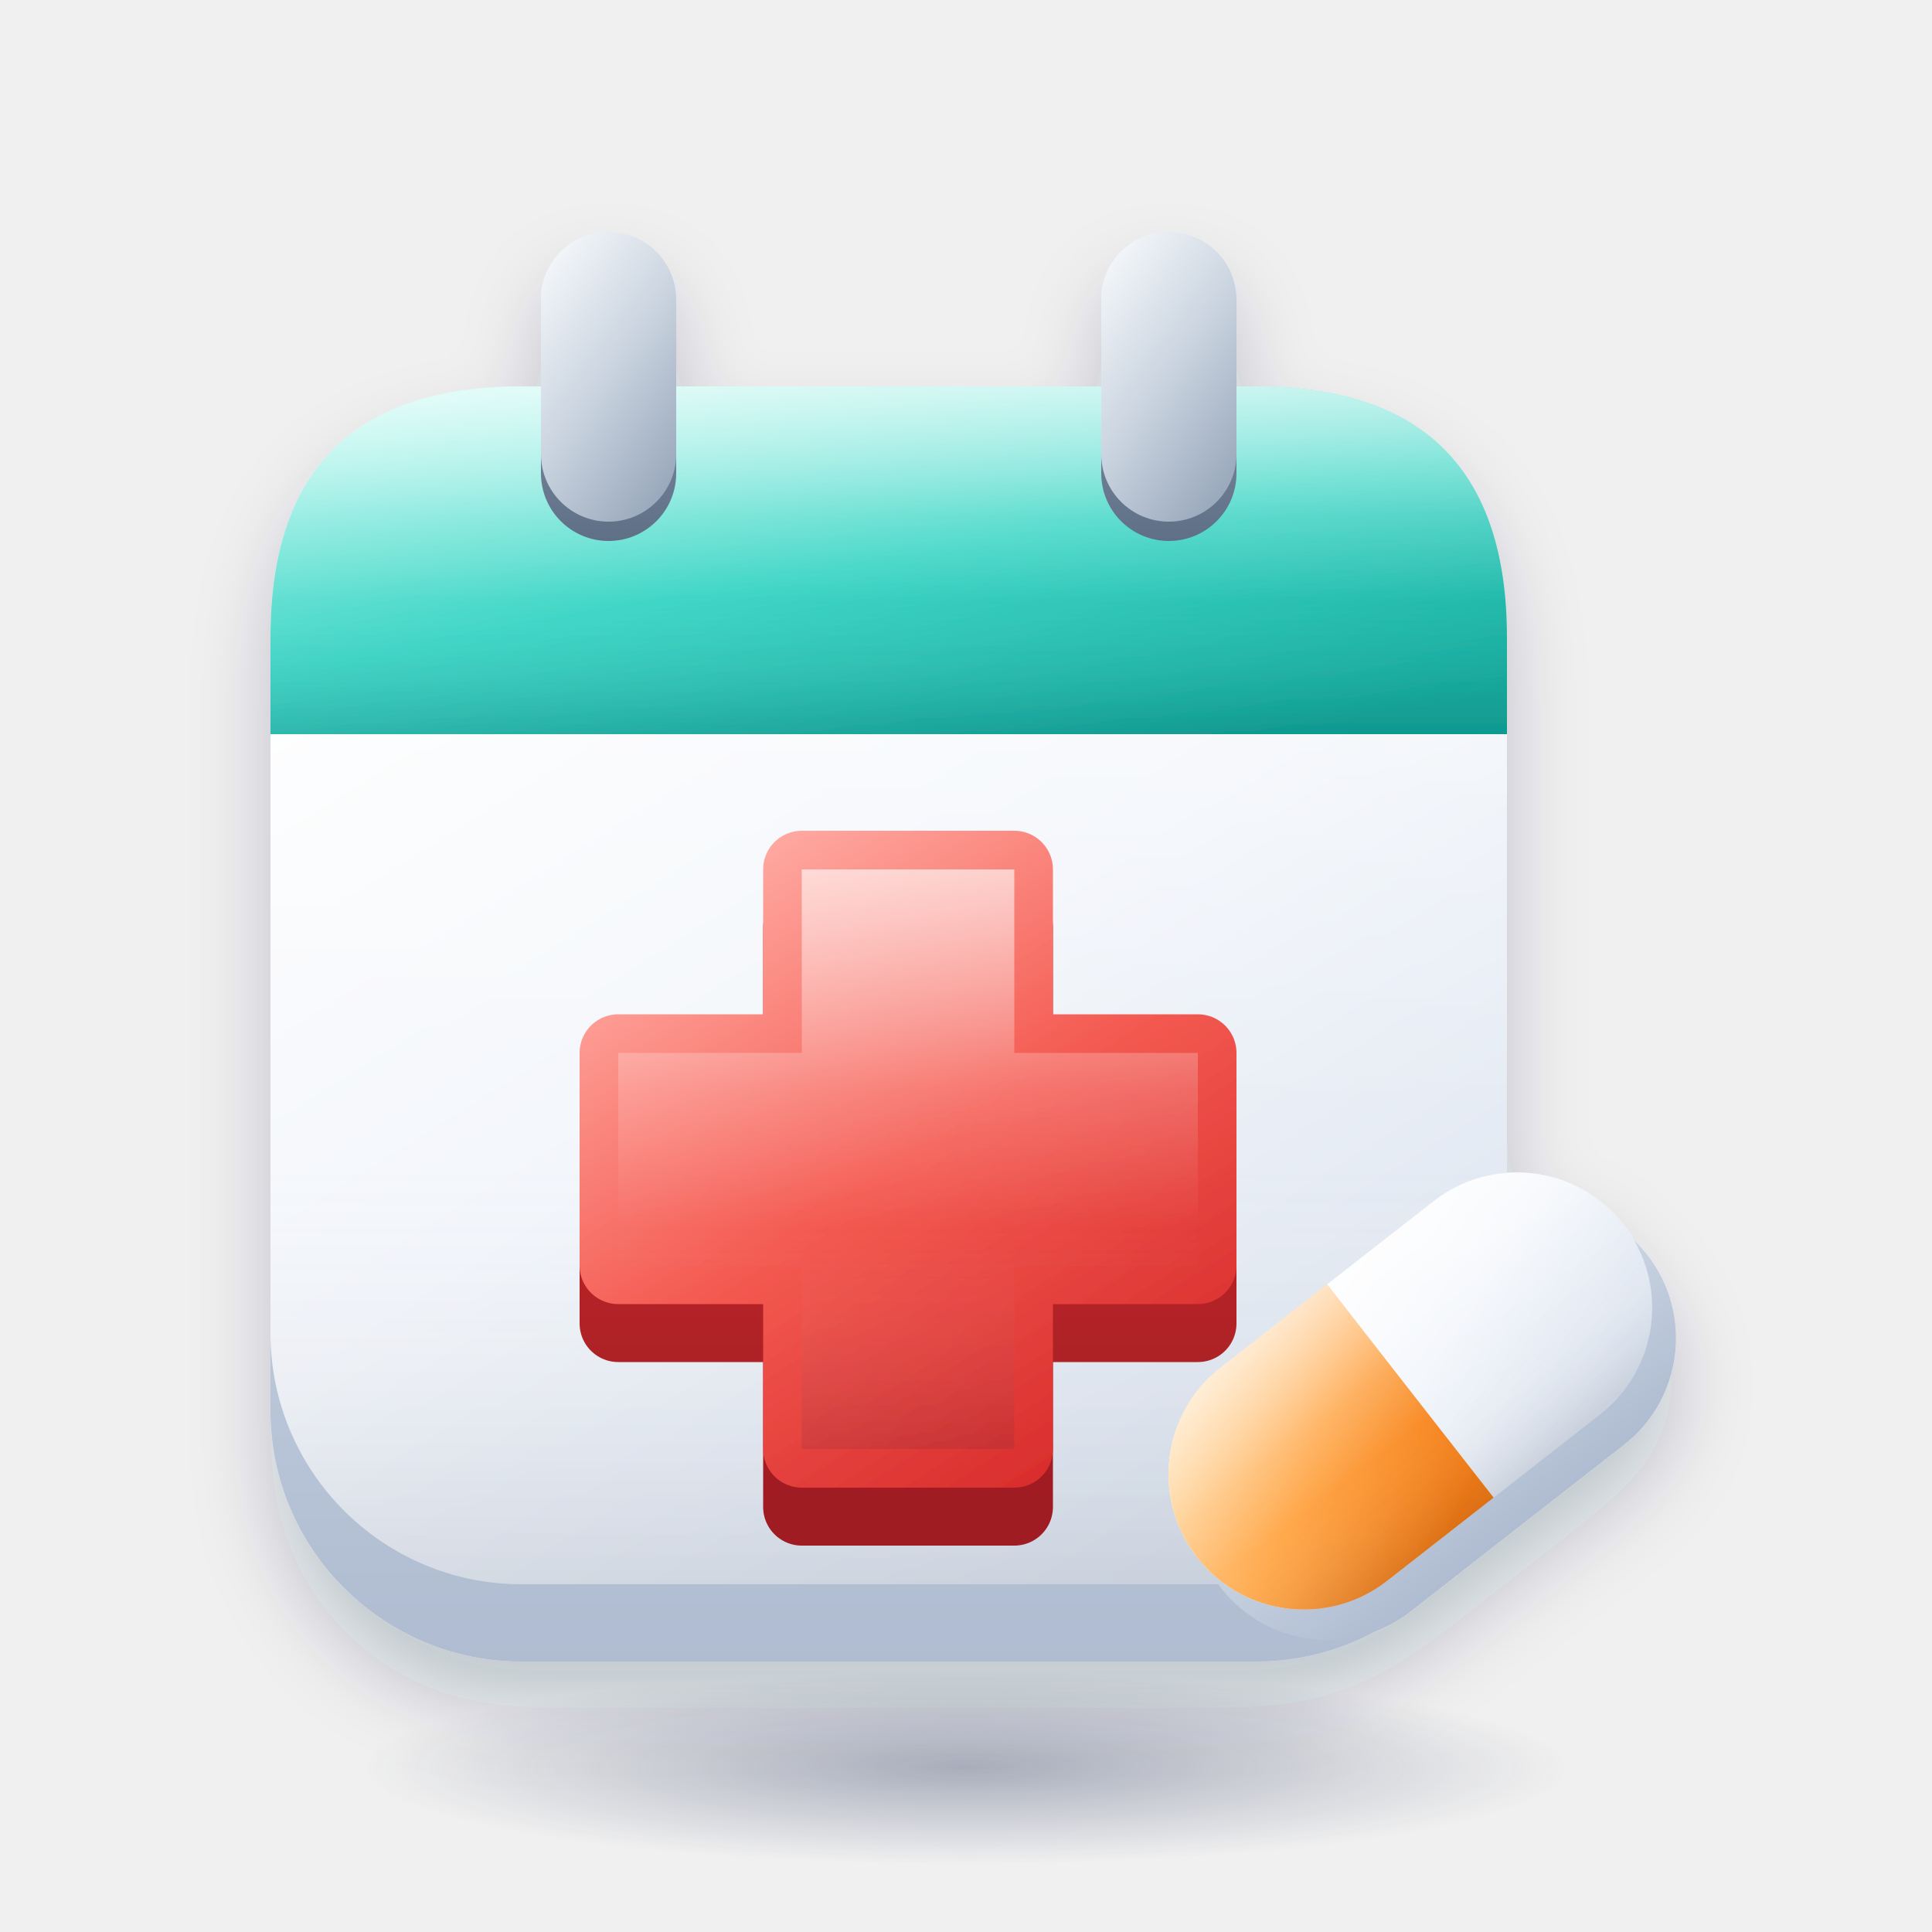
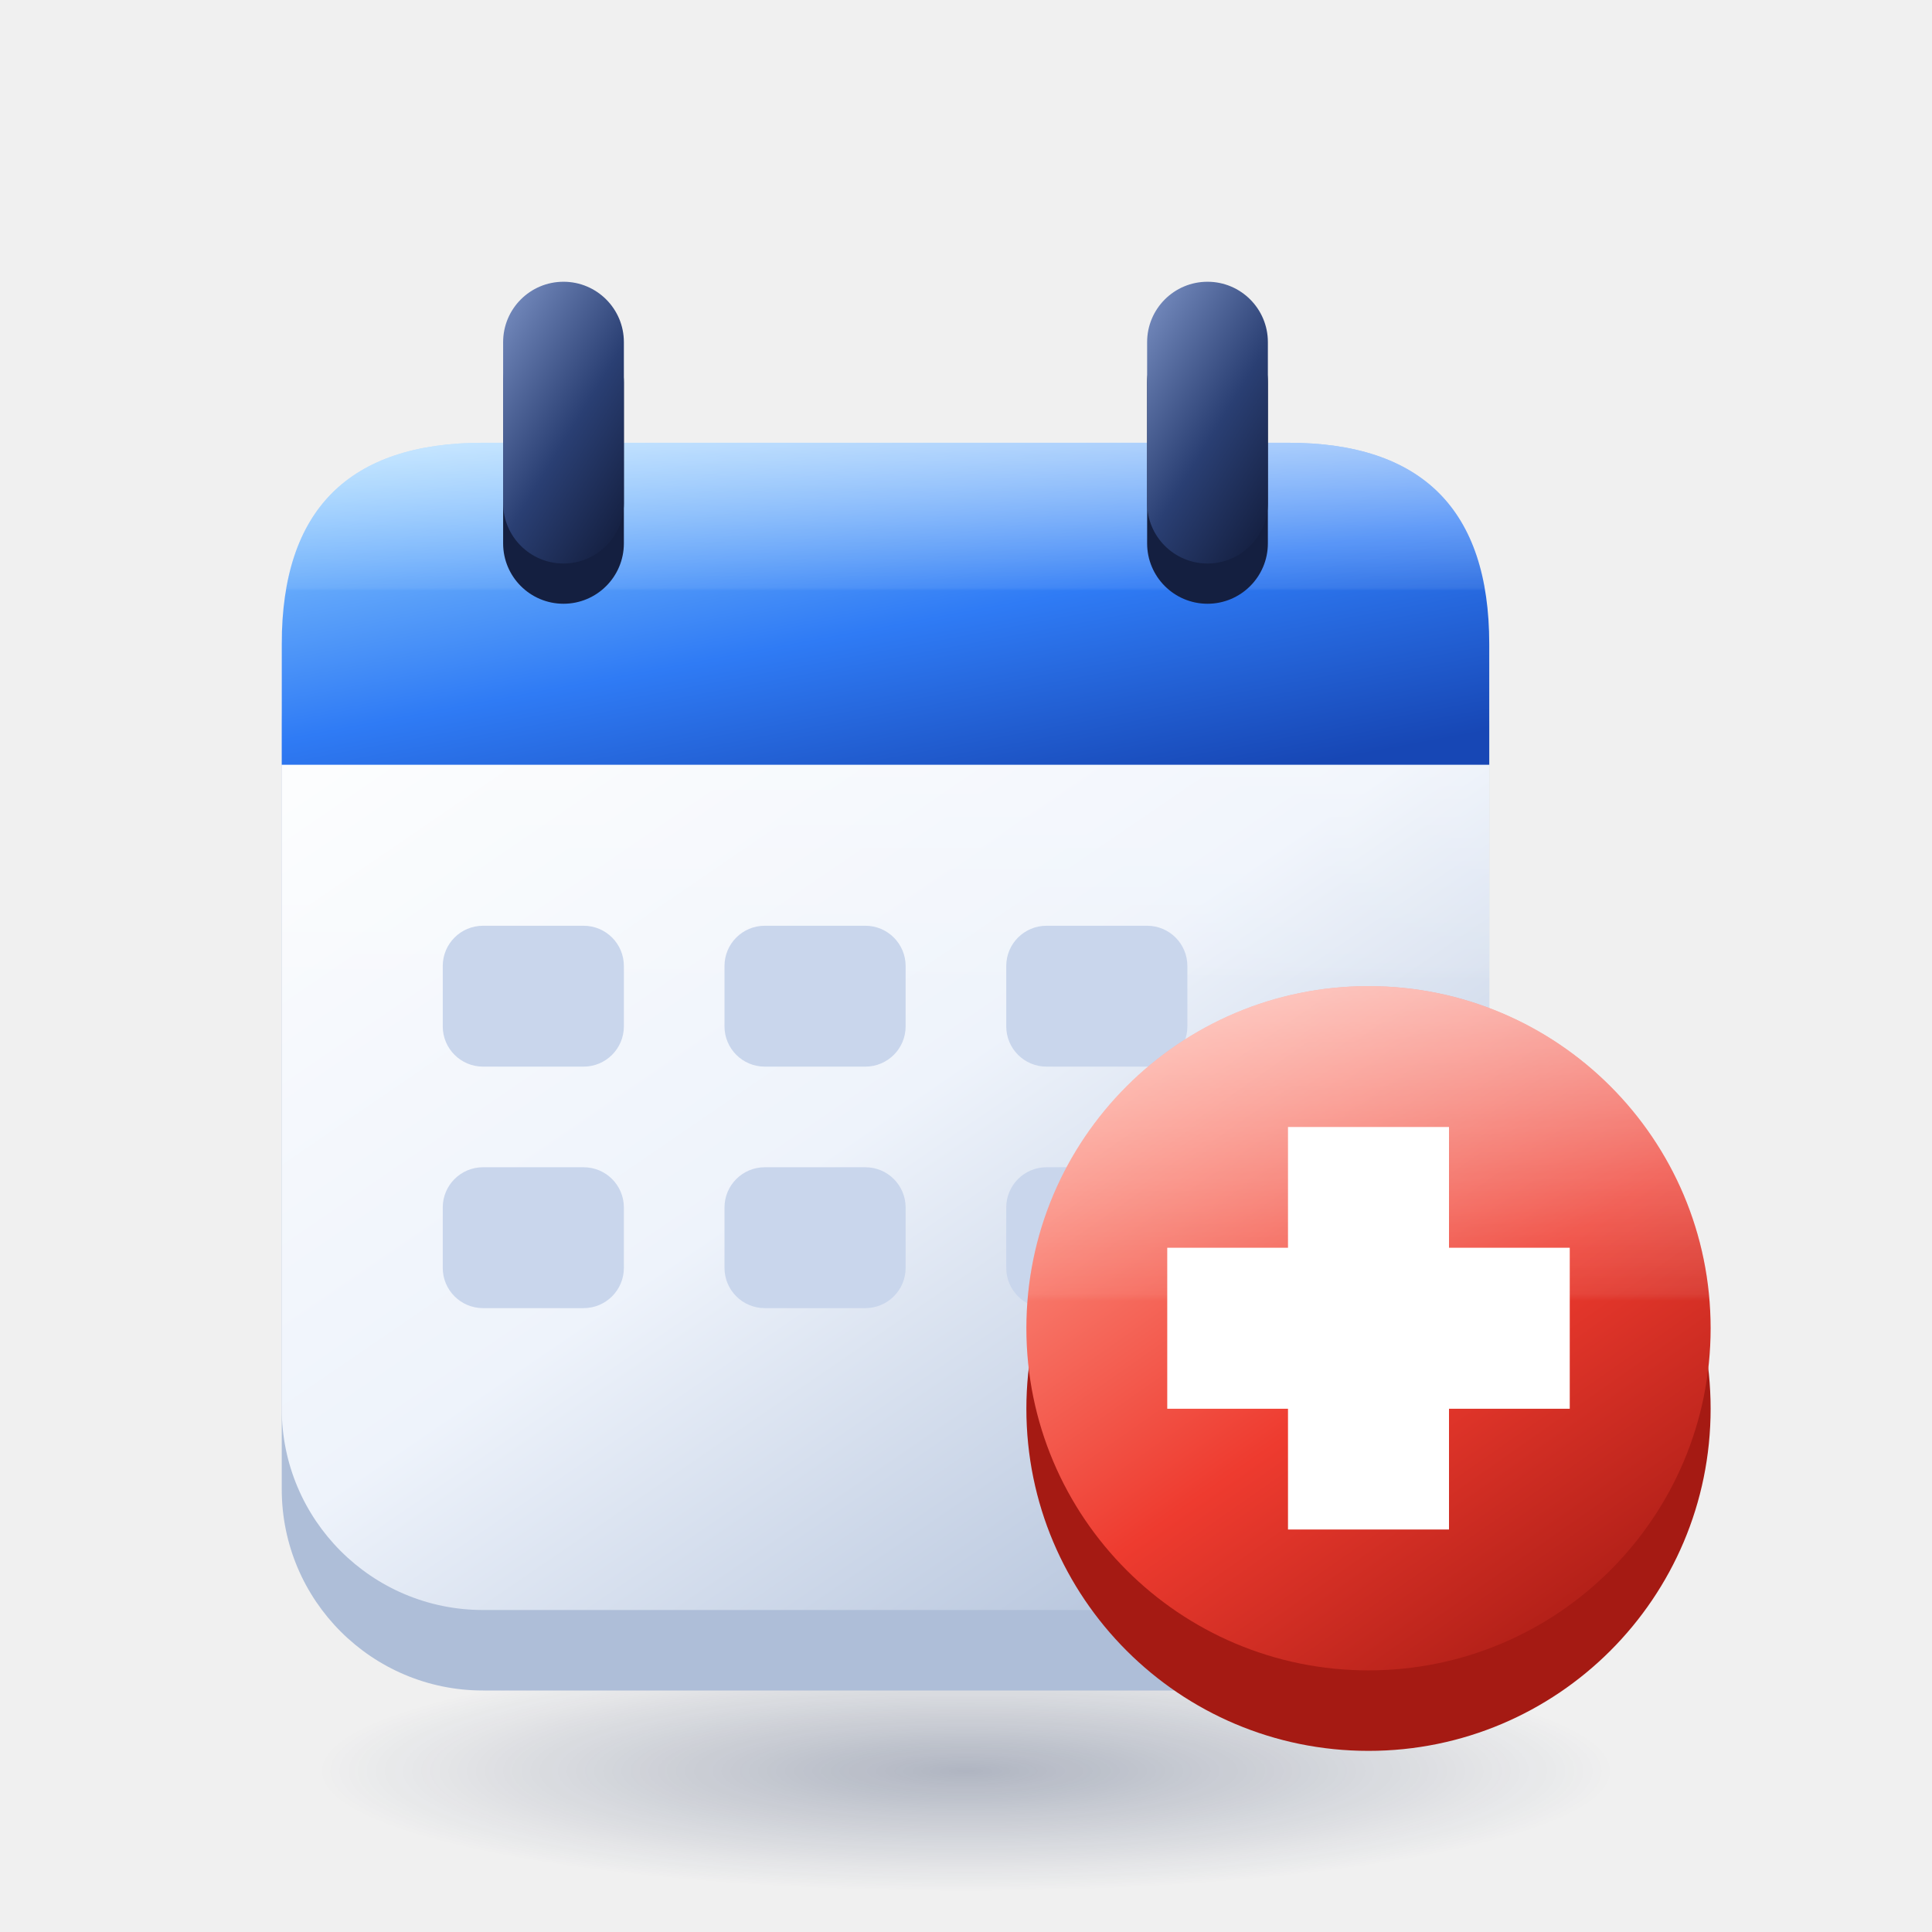
- <svg xmlns="http://www.w3.org/2000/svg" viewBox="0 0 100 100" width="100" height="100">
+ <svg xmlns="http://www.w3.org/2000/svg" viewBox="0 0 96 96" width="96" height="96">
  <defs>
-     <linearGradient id="red" x1=".18" y1="0" x2=".82" y2="1">
-       <stop offset="0" stop-color="#FFA9A1" />
-       <stop offset=".5" stop-color="#F45B52" />
-       <stop offset="1" stop-color="#D92D2D" />
+     <linearGradient id="gloss" x1="0" y1="0" x2="0" y2="1">
+       <stop offset="0" stop-color="#fff" stop-opacity="0.55" />
+       <stop offset="0.45" stop-color="#fff" stop-opacity="0.08" />
+       <stop offset="0.46" stop-color="#fff" stop-opacity="0" />
    </linearGradient>
-     <linearGradient id="redS" x1="0" y1="0" x2="0" y2="1">
-       <stop offset="0" stop-color="#D92D2D" />
-       <stop offset="1" stop-color="#9E1B22" />
+     <radialGradient id="shadow" cx="0.5" cy="0.5" r="0.5">
+       <stop offset="0" stop-color="#0B1E4A" stop-opacity="0.28" />
+       <stop offset="1" stop-color="#0B1E4A" stop-opacity="0" />
+     </radialGradient>
+     <linearGradient id="g1" x1="0.15" y1="0" x2="0.85" y2="1">
+       <stop offset="0" stop-color="#FFFFFF" />
+       <stop offset="0.55" stop-color="#EEF3FB" />
+       <stop offset="1" stop-color="#AEBED8" />
    </linearGradient>
-     <linearGradient id="orange" x1=".18" y1="0" x2=".82" y2="1">
-       <stop offset="0" stop-color="#FFDDA8" />
-       <stop offset=".5" stop-color="#FFA94D" />
-       <stop offset="1" stop-color="#F47A12" />
+     <linearGradient id="g2" x1="0.15" y1="0" x2="0.85" y2="1">
+       <stop offset="0" stop-color="#8CCBFF" />
+       <stop offset="0.55" stop-color="#2F7BF5" />
+       <stop offset="1" stop-color="#1747B5" />
    </linearGradient>
-     <linearGradient id="teal" x1=".18" y1="0" x2=".82" y2="1">
-       <stop offset="0" stop-color="#B5F6EE" />
-       <stop offset=".5" stop-color="#3FD6C6" />
-       <stop offset="1" stop-color="#10A89A" />
+     <linearGradient id="g3" x1="0.15" y1="0" x2="0.85" y2="1">
+       <stop offset="0" stop-color="#7389BC" />
+       <stop offset="0.55" stop-color="#2A3F73" />
+       <stop offset="1" stop-color="#141F40" />
    </linearGradient>
-     <linearGradient id="white" x1=".18" y1="0" x2=".82" y2="1">
-       <stop offset="0" stop-color="#FFFFFF" />
-       <stop offset=".5" stop-color="#F3F6FB" />
-       <stop offset="1" stop-color="#DCE4EF" />
+     <linearGradient id="g4" x1="0.15" y1="0" x2="0.85" y2="1">
+       <stop offset="0" stop-color="#7389BC" />
+       <stop offset="0.55" stop-color="#2A3F73" />
+       <stop offset="1" stop-color="#141F40" />
    </linearGradient>
-     <linearGradient id="whiteS" x1="0" y1="0" x2="0" y2="1">
-       <stop offset="0" stop-color="#DCE4EF" />
-       <stop offset="1" stop-color="#AFBCD1" />
+     <linearGradient id="g5" x1="0.15" y1="0" x2="0.85" y2="1">
+       <stop offset="0" stop-color="#FFA394" />
+       <stop offset="0.55" stop-color="#EE3B2F" />
+       <stop offset="1" stop-color="#A51A13" />
    </linearGradient>
-     <linearGradient id="slate" x1=".18" y1="0" x2=".82" y2="1">
-       <stop offset="0" stop-color="#F4F7FA" />
-       <stop offset=".5" stop-color="#C9D3DF" />
-       <stop offset="1" stop-color="#97A6BA" />
-     </linearGradient>
-     <linearGradient id="slateS" x1="0" y1="0" x2="0" y2="1">
-       <stop offset="0" stop-color="#97A6BA" />
-       <stop offset="1" stop-color="#5F6F86" />
-     </linearGradient>
-     <linearGradient id="sheen" x1="0" y1="0" x2="0" y2="1">
-       <stop offset="0" stop-color="#fff" stop-opacity=".62" />
-       <stop offset=".38" stop-color="#fff" stop-opacity=".16" />
-       <stop offset=".62" stop-color="#fff" stop-opacity="0" />
-       <stop offset="1" stop-color="#0b1530" stop-opacity=".10" />
-     </linearGradient>
-     <radialGradient id="gs">
-       <stop offset="0" stop-color="#22305a" stop-opacity=".34" />
-       <stop offset="1" stop-color="#22305a" stop-opacity="0" />
-     </radialGradient>
-     <filter id="ds" x="-20%" y="-20%" width="140%" height="150%">
-       <feDropShadow dx="0" dy="2.4" stdDeviation="2" flood-color="#13234a" flood-opacity=".2" />
-     </filter>
-     <filter id="bl" x="-60%" y="-60%" width="220%" height="220%">
-       <feGaussianBlur stdDeviation="1.5" />
-     </filter>
  </defs>
-   <ellipse cx="50" cy="91.5" rx="31" ry="5" fill="url(#gs)" />
-   <g filter="url(#ds)">
-     <path d="M27.00 20.00H65.00A13 13 0 0 1 78.00 33.00V69.00A13 13 0 0 1 65.00 82.00H27.00A13 13 0 0 1 14.00 69.00V33.00A13 13 0 0 1 27.00 20.00Z" fill="url(#whiteS)" transform="translate(0 4)" />
-     <path d="M27.00 20.00H65.00A13 13 0 0 1 78.00 33.00V69.00A13 13 0 0 1 65.00 82.00H27.00A13 13 0 0 1 14.00 69.00V33.00A13 13 0 0 1 27.00 20.00Z" fill="url(#white)" />
-     <path d="M27.00 20.00H65.00A13 13 0 0 1 78.00 33.00V69.00A13 13 0 0 1 65.00 82.00H27.00A13 13 0 0 1 14.00 69.00V33.00A13 13 0 0 1 27.00 20.00Z" fill="url(#sheen)" />
-     <path d="M14 33Q14 20 27 20H65Q78 20 78 33V38H14Z" fill="url(#teal)" />
-     <path d="M14 33Q14 20 27 20H65Q78 20 78 33V38H14Z" fill="url(#sheen)" />
-     <path d="M31.50 12.00H31.50A3.5 3.5 0 0 1 35.00 15.50V23.50A3.5 3.5 0 0 1 31.50 27.00H31.50A3.5 3.5 0 0 1 28.00 23.50V15.50A3.5 3.5 0 0 1 31.50 12.00Z" fill="url(#slateS)" transform="translate(0 1)" />
-     <path d="M31.50 12.00H31.50A3.5 3.5 0 0 1 35.00 15.50V23.50A3.5 3.5 0 0 1 31.50 27.00H31.50A3.5 3.5 0 0 1 28.00 23.50V15.50A3.5 3.5 0 0 1 31.50 12.00Z" fill="url(#slate)" />
-     <path d="M60.50 12.00H60.50A3.5 3.5 0 0 1 64.00 15.50V23.50A3.5 3.5 0 0 1 60.50 27.00H60.50A3.5 3.5 0 0 1 57.00 23.50V15.50A3.5 3.5 0 0 1 60.50 12.00Z" fill="url(#slateS)" transform="translate(0 1)" />
-     <path d="M60.50 12.00H60.50A3.5 3.5 0 0 1 64.00 15.50V23.50A3.5 3.5 0 0 1 60.50 27.00H60.50A3.5 3.5 0 0 1 57.00 23.50V15.50A3.5 3.5 0 0 1 60.50 12.00Z" fill="url(#slate)" />
-     <path d="M41.5 45H52.5V54.5H62V65.5H52.5V75H41.5V65.5H32V54.5H41.5Z" fill="url(#redS)" stroke="url(#redS)" stroke-linejoin="round" stroke-width="4" transform="translate(0 3)" />
-     <path d="M41.5 45H52.5V54.5H62V65.5H52.5V75H41.5V65.5H32V54.5H41.5Z" fill="url(#red)" stroke="url(#red)" stroke-linejoin="round" stroke-width="4" />
-     <path d="M41.5 45H52.5V54.5H62V65.5H52.5V75H41.5V65.5H32V54.5H41.5Z" fill="url(#sheen)" />
-     <g transform="rotate(-38 73 72)">
-       <path d="M66.00 65.00H80.00A7 7 0 0 1 87.00 72.00V72.00A7 7 0 0 1 80.00 79.00H66.00A7 7 0 0 1 59.00 72.00V72.00A7 7 0 0 1 66.00 65.00Z" fill="url(#whiteS)" transform="translate(0 2)" />
-       <path d="M66.00 65.00H80.00A7 7 0 0 1 87.00 72.00V72.00A7 7 0 0 1 80.00 79.00H66.00A7 7 0 0 1 59.00 72.00V72.00A7 7 0 0 1 66.00 65.00Z" fill="url(#white)" />
-       <path d="M66.00 65.00H80.00A7 7 0 0 1 87.00 72.00V72.00A7 7 0 0 1 80.00 79.00H66.00A7 7 0 0 1 59.00 72.00V72.00A7 7 0 0 1 66.00 65.00Z" fill="url(#sheen)" />
-       <path d="M66 65H73V79H66A7 7 0 0 1 66 65Z" fill="url(#orange)" />
-       <path d="M66 65H73V79H66A7 7 0 0 1 66 65Z" fill="url(#sheen)" />
-     </g>
+   <ellipse cx="48" cy="88" rx="32" ry="6" fill="url(#shadow)" />
+   <g transform="translate(0 4)">
+     <rect x="14" y="22" width="60" height="58" rx="10" fill="#AEBED8" />
  </g>
+   <rect x="14" y="22" width="60" height="58" rx="10" fill="url(#g1)" />
+   <g opacity="0.9">
+     <rect x="14" y="22" width="60" height="58" rx="10" fill="url(#gloss)" />
+   </g>
+   <path d="M14 32 Q14 22 24 22 L64 22 Q74 22 74 32 L74 38 L14 38 Z" fill="url(#g2)" />
+   <g opacity="0.9">
+     <path d="M14 32 Q14 22 24 22 L64 22 Q74 22 74 32 L74 38 L14 38 Z" fill="url(#gloss)" />
+   </g>
+   <g transform="translate(0 2)">
+     <rect x="25" y="14" width="6" height="14" rx="3" fill="#141F40" />
+   </g>
+   <rect x="25" y="14" width="6" height="14" rx="3" fill="url(#g3)" />
+   <g transform="translate(0 2)">
+     <rect x="57" y="14" width="6" height="14" rx="3" fill="#141F40" />
+   </g>
+   <rect x="57" y="14" width="6" height="14" rx="3" fill="url(#g4)" />
+   <rect x="22" y="46" width="9" height="7" rx="2" fill="#C9D6EC" />
+   <rect x="36" y="46" width="9" height="7" rx="2" fill="#C9D6EC" />
+   <rect x="50" y="46" width="9" height="7" rx="2" fill="#C9D6EC" />
+   <rect x="22" y="58" width="9" height="7" rx="2" fill="#C9D6EC" />
+   <rect x="36" y="58" width="9" height="7" rx="2" fill="#C9D6EC" />
+   <rect x="50" y="58" width="9" height="7" rx="2" fill="#C9D6EC" />
+   <g transform="translate(0 4)">
+     <circle cx="68" cy="66" r="17" fill="#A51A13" />
+   </g>
+   <circle cx="68" cy="66" r="17" fill="url(#g5)" />
+   <g opacity="0.9">
+     <circle cx="68" cy="66" r="17" fill="url(#gloss)" />
+   </g>
+   <path d="M64 56 h8 v6 h6 v8 h-6 v6 h-8 v-6 h-6 v-8 h6 Z" fill="#fff" />
</svg>
